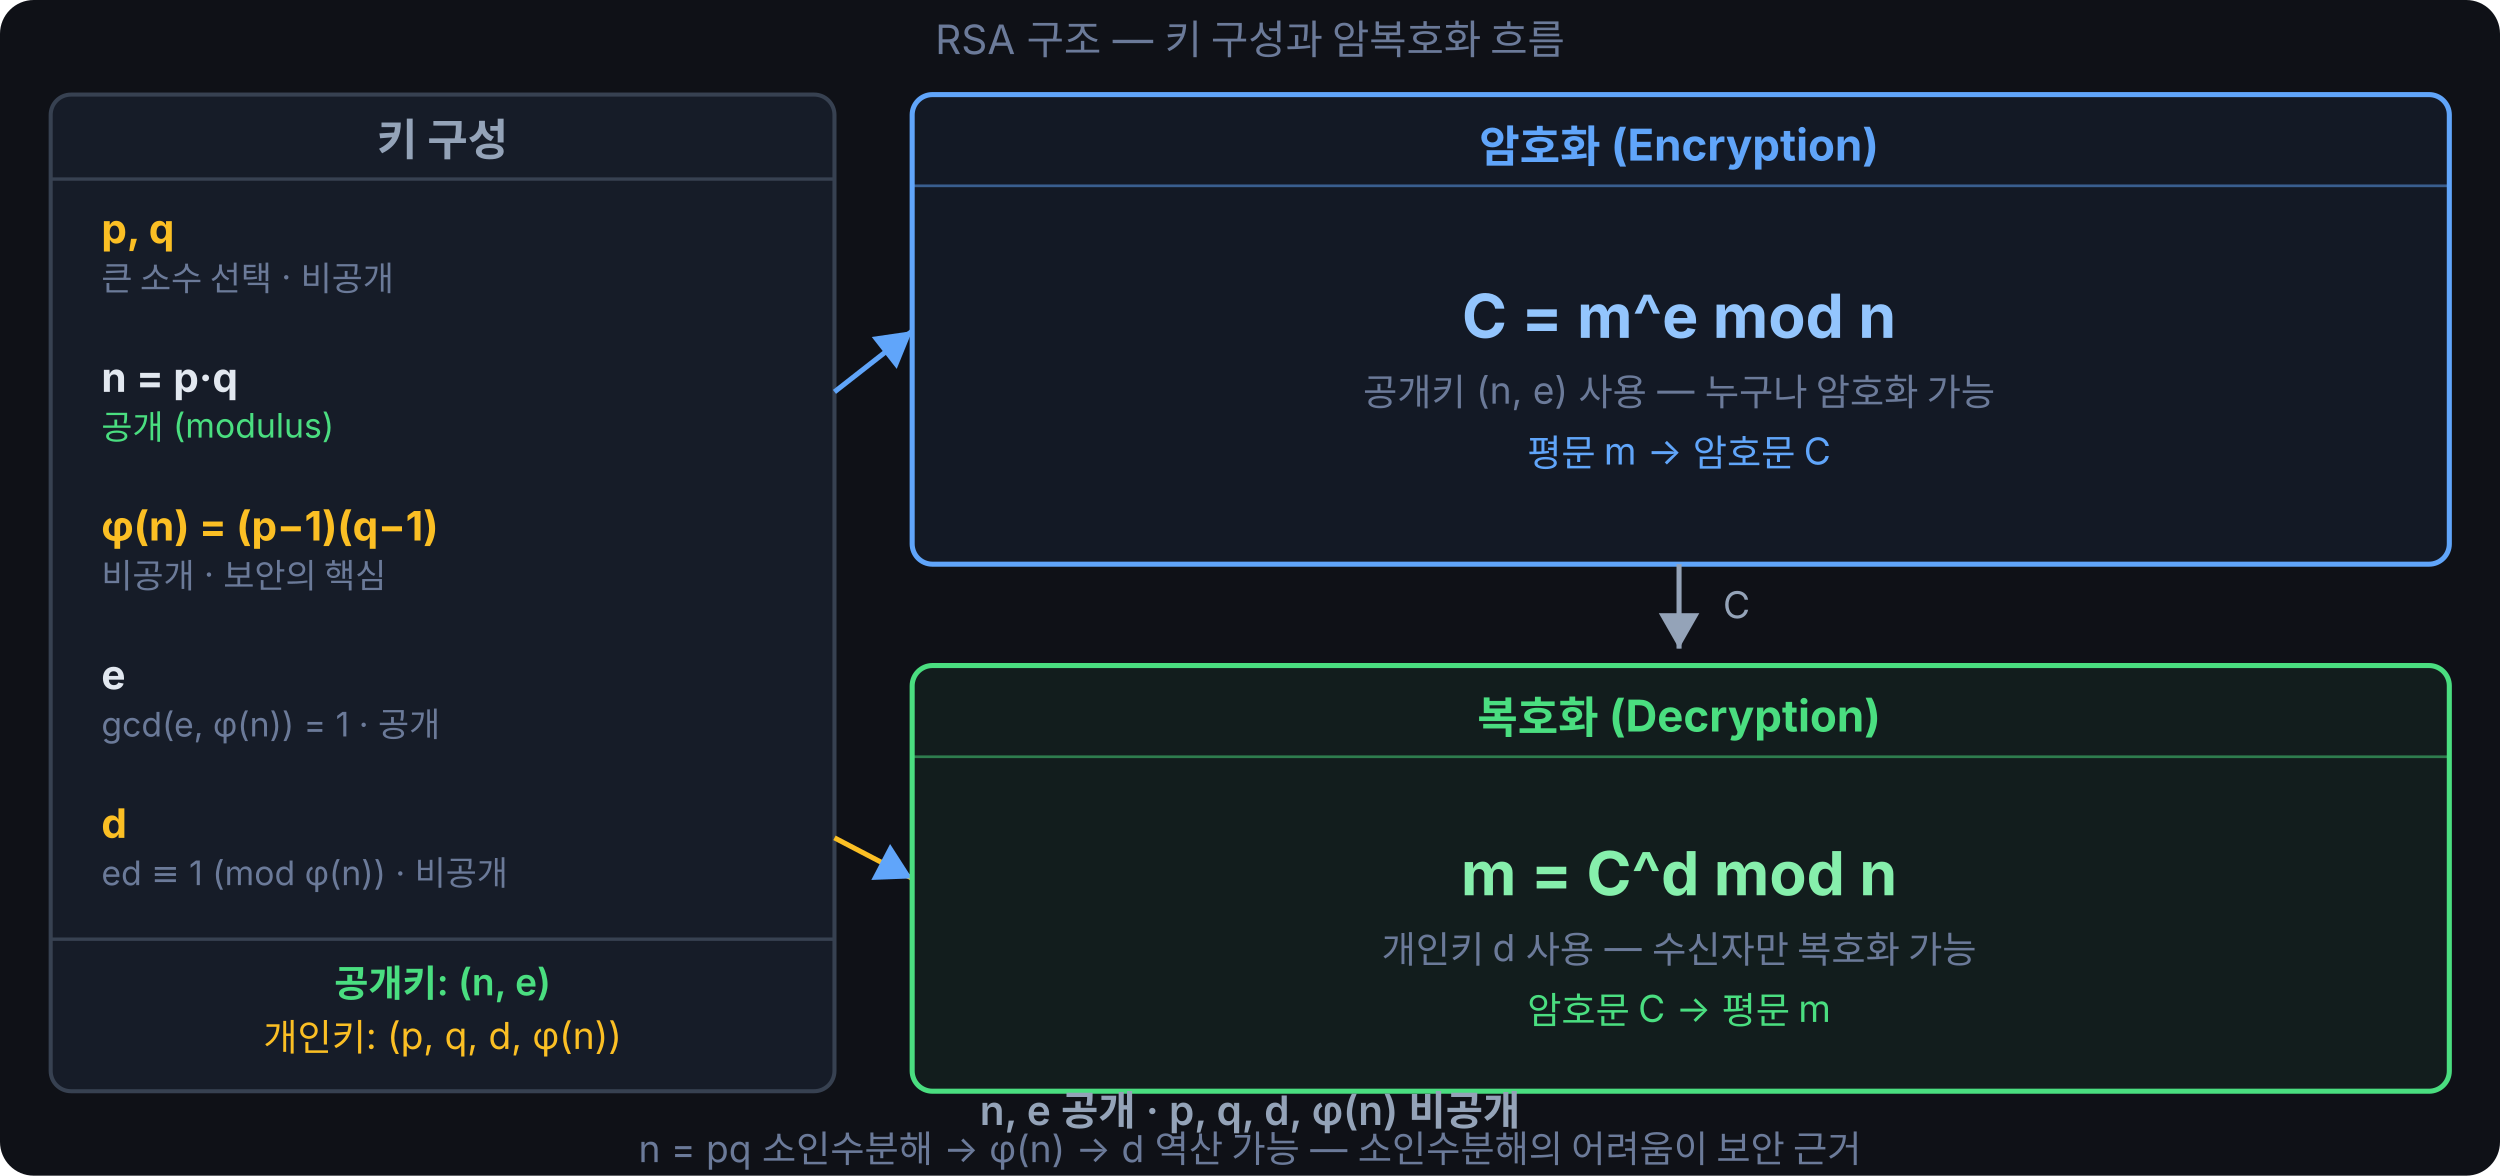
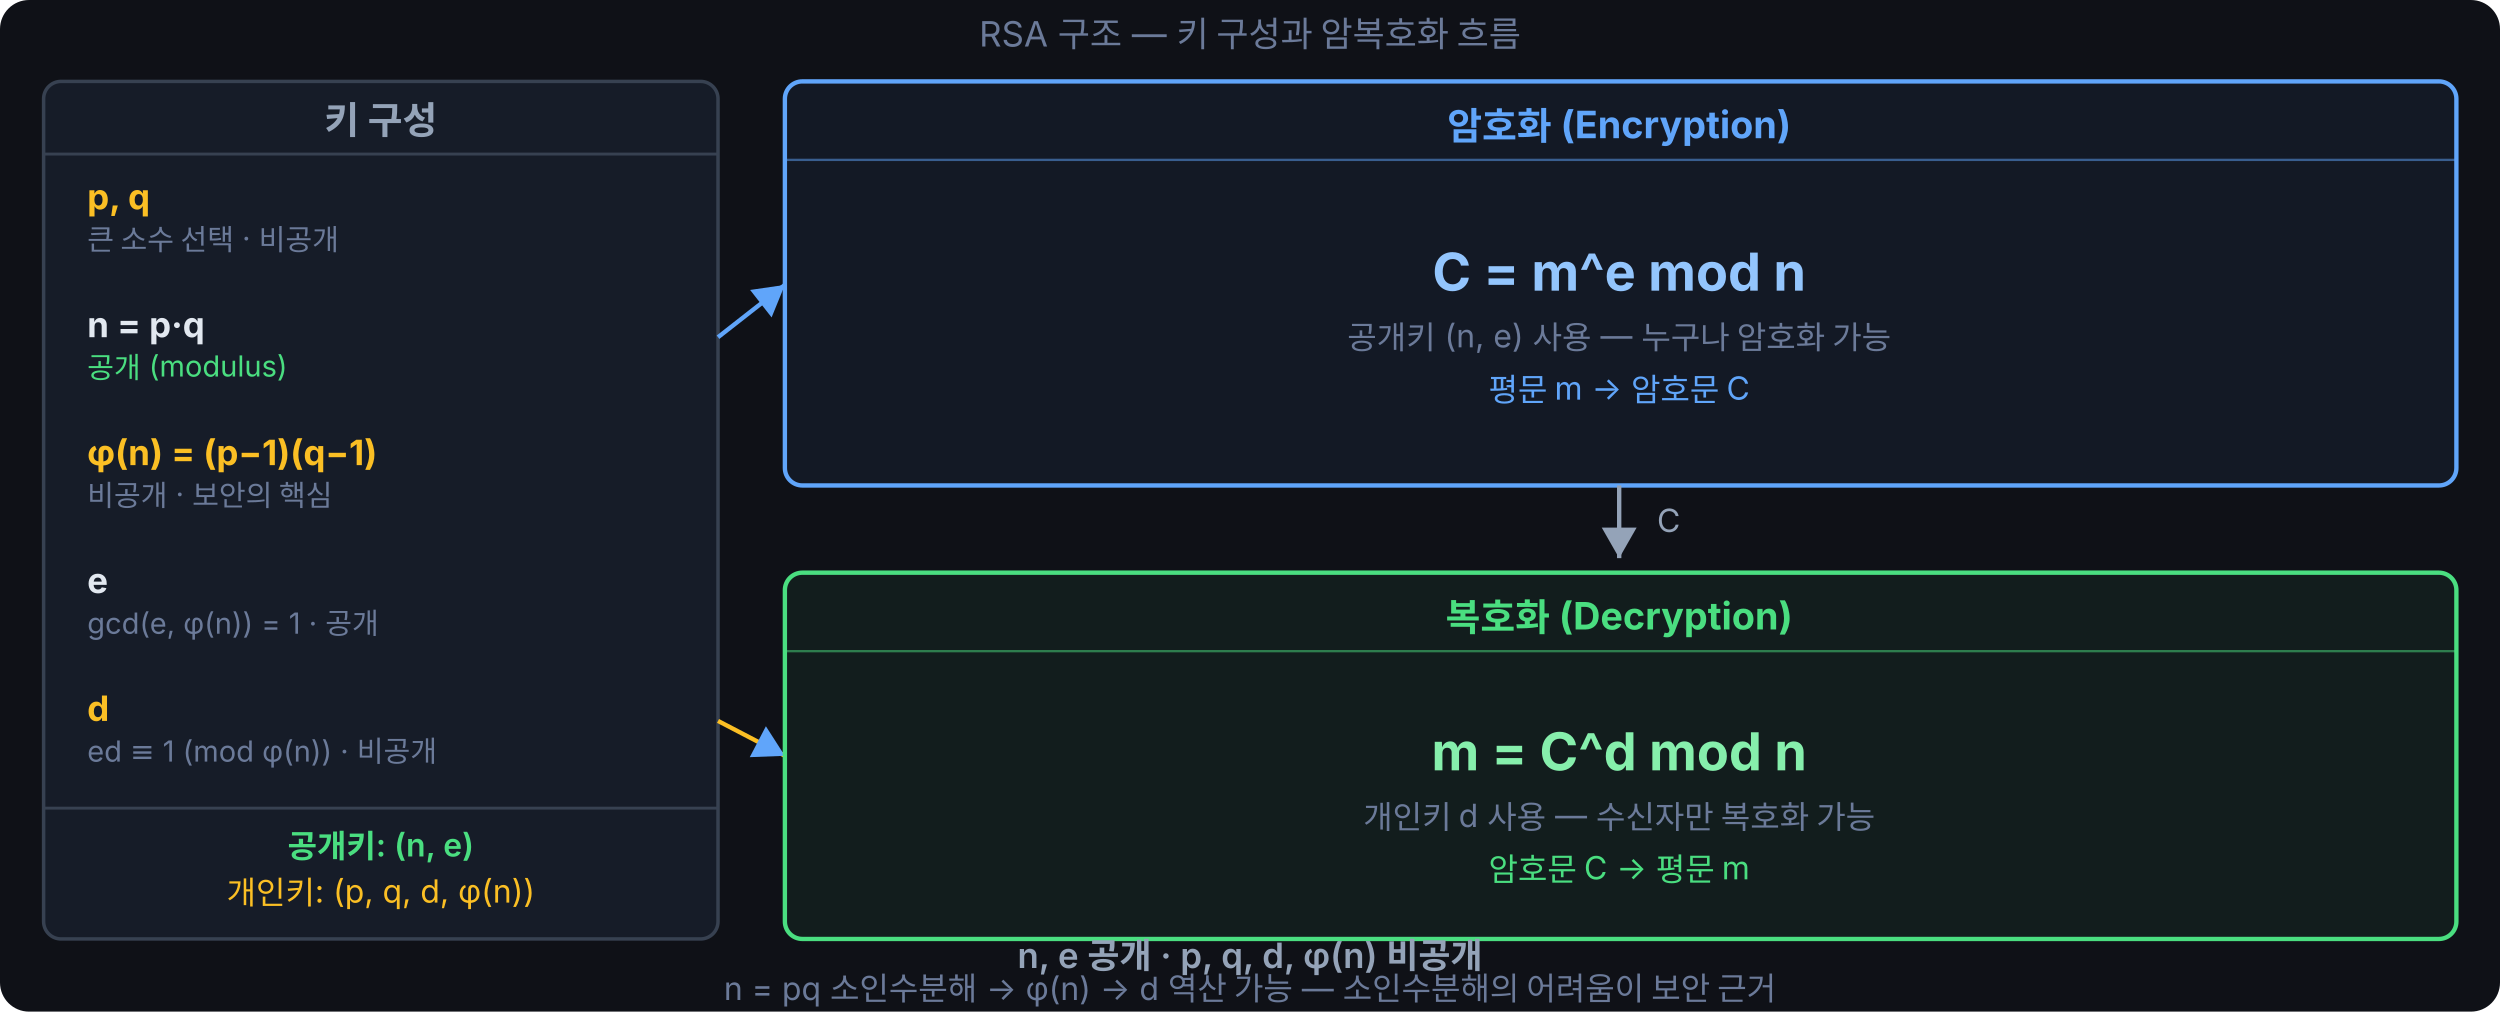
- <svg xmlns="http://www.w3.org/2000/svg" viewBox="0 0 740 348" width="740" height="348">
-   <rect width="740" height="348" fill="#0f1117" rx="10" />
-   <text x="370" y="16" text-anchor="middle" font-family="system-ui,-apple-system,sans-serif" font-size="12" fill="#6b7a99">RSA 구조 — 키 구성과 암복호화 흐름</text>
+ <svg xmlns="http://www.w3.org/2000/svg" viewBox="0 0 860 348" width="860" height="348">
+   <rect width="860" height="348" fill="#0f1117" rx="10" />
+   <text x="430" y="16" text-anchor="middle" font-family="system-ui,-apple-system,sans-serif" font-size="12" fill="#6b7a99">RSA 구조 — 키 구성과 암복호화 흐름</text>
  <defs>
    <marker id="arr-blue" markerWidth="8" markerHeight="8" refX="7" refY="4" orient="auto">
      <polygon points="0,0 7,4 0,8" fill="#60a5fa" />
    </marker>
    <marker id="arr-gray" markerWidth="8" markerHeight="8" refX="7" refY="4" orient="auto">
      <polygon points="0,0 7,4 0,8" fill="#94a3b8" />
    </marker>
  </defs>
  <rect x="15" y="28" width="232" height="295" rx="6" fill="rgba(30,41,59,0.5)" stroke="#374151" stroke-width="1.2" />
  <text x="131" y="46" text-anchor="middle" font-family="system-ui,-apple-system,sans-serif" font-size="13" font-weight="700" fill="#94a3b8">키 구성</text>
  <line x1="15" y1="53" x2="247" y2="53" stroke="#374151" stroke-width="1" />
  <text x="30" y="72" font-family="system-ui,-apple-system,sans-serif" font-size="12" font-weight="700" fill="#fbbf24">p, q</text>
  <text x="30" y="86" font-family="system-ui,-apple-system,sans-serif" font-size="10" fill="#6b7a99">큰 소수 선택 · 비공개</text>
  <text x="30" y="116" font-family="system-ui,-apple-system,sans-serif" font-size="12" font-weight="700" fill="#e2e8f0">n = p·q</text>
  <text x="30" y="130" font-family="system-ui,-apple-system,sans-serif" font-size="10" fill="#4ade80">공개 (modulus)</text>
  <text x="30" y="160" font-family="system-ui,-apple-system,sans-serif" font-size="12" font-weight="700" fill="#fbbf24">φ(n) = (p−1)(q−1)</text>
  <text x="30" y="174" font-family="system-ui,-apple-system,sans-serif" font-size="10" fill="#6b7a99">비공개 · 보안의 핵심</text>
  <text x="30" y="204" font-family="system-ui,-apple-system,sans-serif" font-size="12" font-weight="700" fill="#e2e8f0">e</text>
  <text x="30" y="218" font-family="system-ui,-apple-system,sans-serif" font-size="10" fill="#6b7a99">gcd(e, φ(n)) = 1 · 공개</text>
  <text x="30" y="248" font-family="system-ui,-apple-system,sans-serif" font-size="12" font-weight="700" fill="#fbbf24">d</text>
  <text x="30" y="262" font-family="system-ui,-apple-system,sans-serif" font-size="10" fill="#6b7a99">ed ≡ 1 (mod φ(n)) · 비공개</text>
  <line x1="15" y1="278" x2="247" y2="278" stroke="#374151" stroke-width="1" />
  <text x="131" y="295" text-anchor="middle" font-family="system-ui,-apple-system,sans-serif" font-size="11" font-weight="600" fill="#4ade80">공개키: (n, e)</text>
  <text x="131" y="311" text-anchor="middle" font-family="system-ui,-apple-system,sans-serif" font-size="11" fill="#fbbf24">개인키: (p, q, d, φ(n))</text>
  <line x1="247" y1="116" x2="270" y2="98" stroke="#60a5fa" stroke-width="1.5" marker-end="url(#arr-blue)" />
  <line x1="247" y1="248" x2="270" y2="260" stroke="#fbbf24" stroke-width="1.5" marker-end="url(#arr-blue)" />
-   <rect x="270" y="28" width="455" height="139" rx="6" fill="rgba(96,165,250,0.06)" stroke="#60a5fa" stroke-width="1.5" />
-   <text x="497" y="48" text-anchor="middle" font-family="system-ui,-apple-system,sans-serif" font-size="13" font-weight="700" fill="#60a5fa">암호화 (Encryption)</text>
-   <line x1="270" y1="55" x2="725" y2="55" stroke="#60a5fa" stroke-width="0.8" stroke-opacity="0.5" />
-   <text x="497" y="100" text-anchor="middle" font-family="system-ui,-apple-system,sans-serif" font-size="18" font-weight="700" fill="#93c5fd">C = m^e  mod n</text>
-   <text x="497" y="120" text-anchor="middle" font-family="system-ui,-apple-system,sans-serif" font-size="11" fill="#6b7a99">공개키 (n, e) 사용 — 누구나 암호화 가능</text>
-   <text x="497" y="138" text-anchor="middle" font-family="system-ui,-apple-system,sans-serif" font-size="11" fill="#60a5fa">평문 m  →  암호문 C</text>
-   <line x1="497" y1="167" x2="497" y2="192" stroke="#94a3b8" stroke-width="1.5" marker-end="url(#arr-gray)" />
-   <text x="510" y="183" font-family="system-ui,-apple-system,sans-serif" font-size="11" fill="#94a3b8">C</text>
-   <rect x="270" y="197" width="455" height="126" rx="6" fill="rgba(74,222,128,0.06)" stroke="#4ade80" stroke-width="1.5" />
-   <text x="497" y="217" text-anchor="middle" font-family="system-ui,-apple-system,sans-serif" font-size="13" font-weight="700" fill="#4ade80">복호화 (Decryption)</text>
-   <line x1="270" y1="224" x2="725" y2="224" stroke="#4ade80" stroke-width="0.8" stroke-opacity="0.5" />
-   <text x="497" y="265" text-anchor="middle" font-family="system-ui,-apple-system,sans-serif" font-size="18" font-weight="700" fill="#86efac">m = C^d  mod n</text>
-   <text x="497" y="285" text-anchor="middle" font-family="system-ui,-apple-system,sans-serif" font-size="11" fill="#6b7a99">개인키 d 사용 — 수신자만 복호화 가능</text>
-   <text x="497" y="303" text-anchor="middle" font-family="system-ui,-apple-system,sans-serif" font-size="11" fill="#4ade80">암호문 C  →  평문 m</text>
-   <text x="370" y="333" text-anchor="middle" font-family="system-ui,-apple-system,sans-serif" font-size="12" font-weight="600" fill="#94a3b8">n, e 공개  ·  p, q, d, φ(n) 비공개</text>
-   <text x="370" y="344" text-anchor="middle" font-family="system-ui,-apple-system,sans-serif" font-size="11" fill="#6b7a99">n = pq 소인수분해 → φ(n) → d 역산 가능  — 소인수분해의 어려움이 보안 근거</text>
+   <rect x="270" y="28" width="575" height="139" rx="6" fill="rgba(96,165,250,0.06)" stroke="#60a5fa" stroke-width="1.5" />
+   <text x="557" y="48" text-anchor="middle" font-family="system-ui,-apple-system,sans-serif" font-size="13" font-weight="700" fill="#60a5fa">암호화 (Encryption)</text>
+   <line x1="270" y1="55" x2="845" y2="55" stroke="#60a5fa" stroke-width="0.8" stroke-opacity="0.5" />
+   <text x="557" y="100" text-anchor="middle" font-family="system-ui,-apple-system,sans-serif" font-size="18" font-weight="700" fill="#93c5fd">C = m^e  mod n</text>
+   <text x="557" y="120" text-anchor="middle" font-family="system-ui,-apple-system,sans-serif" font-size="11" fill="#6b7a99">공개키 (n, e) 사용 — 누구나 암호화 가능</text>
+   <text x="557" y="138" text-anchor="middle" font-family="system-ui,-apple-system,sans-serif" font-size="11" fill="#60a5fa">평문 m  →  암호문 C</text>
+   <line x1="557" y1="167" x2="557" y2="192" stroke="#94a3b8" stroke-width="1.5" marker-end="url(#arr-gray)" />
+   <text x="570" y="183" font-family="system-ui,-apple-system,sans-serif" font-size="11" fill="#94a3b8">C</text>
+   <rect x="270" y="197" width="575" height="126" rx="6" fill="rgba(74,222,128,0.06)" stroke="#4ade80" stroke-width="1.5" />
+   <text x="557" y="217" text-anchor="middle" font-family="system-ui,-apple-system,sans-serif" font-size="13" font-weight="700" fill="#4ade80">복호화 (Decryption)</text>
+   <line x1="270" y1="224" x2="845" y2="224" stroke="#4ade80" stroke-width="0.8" stroke-opacity="0.5" />
+   <text x="557" y="265" text-anchor="middle" font-family="system-ui,-apple-system,sans-serif" font-size="18" font-weight="700" fill="#86efac">m = C^d  mod n</text>
+   <text x="557" y="285" text-anchor="middle" font-family="system-ui,-apple-system,sans-serif" font-size="11" fill="#6b7a99">개인키 d 사용 — 수신자만 복호화 가능</text>
+   <text x="557" y="303" text-anchor="middle" font-family="system-ui,-apple-system,sans-serif" font-size="11" fill="#4ade80">암호문 C  →  평문 m</text>
+   <text x="430" y="333" text-anchor="middle" font-family="system-ui,-apple-system,sans-serif" font-size="12" font-weight="600" fill="#94a3b8">n, e 공개  ·  p, q, d, φ(n) 비공개</text>
+   <text x="430" y="344" text-anchor="middle" font-family="system-ui,-apple-system,sans-serif" font-size="11" fill="#6b7a99">n = pq 소인수분해 → φ(n) → d 역산 가능  — 소인수분해의 어려움이 보안 근거</text>
</svg>
